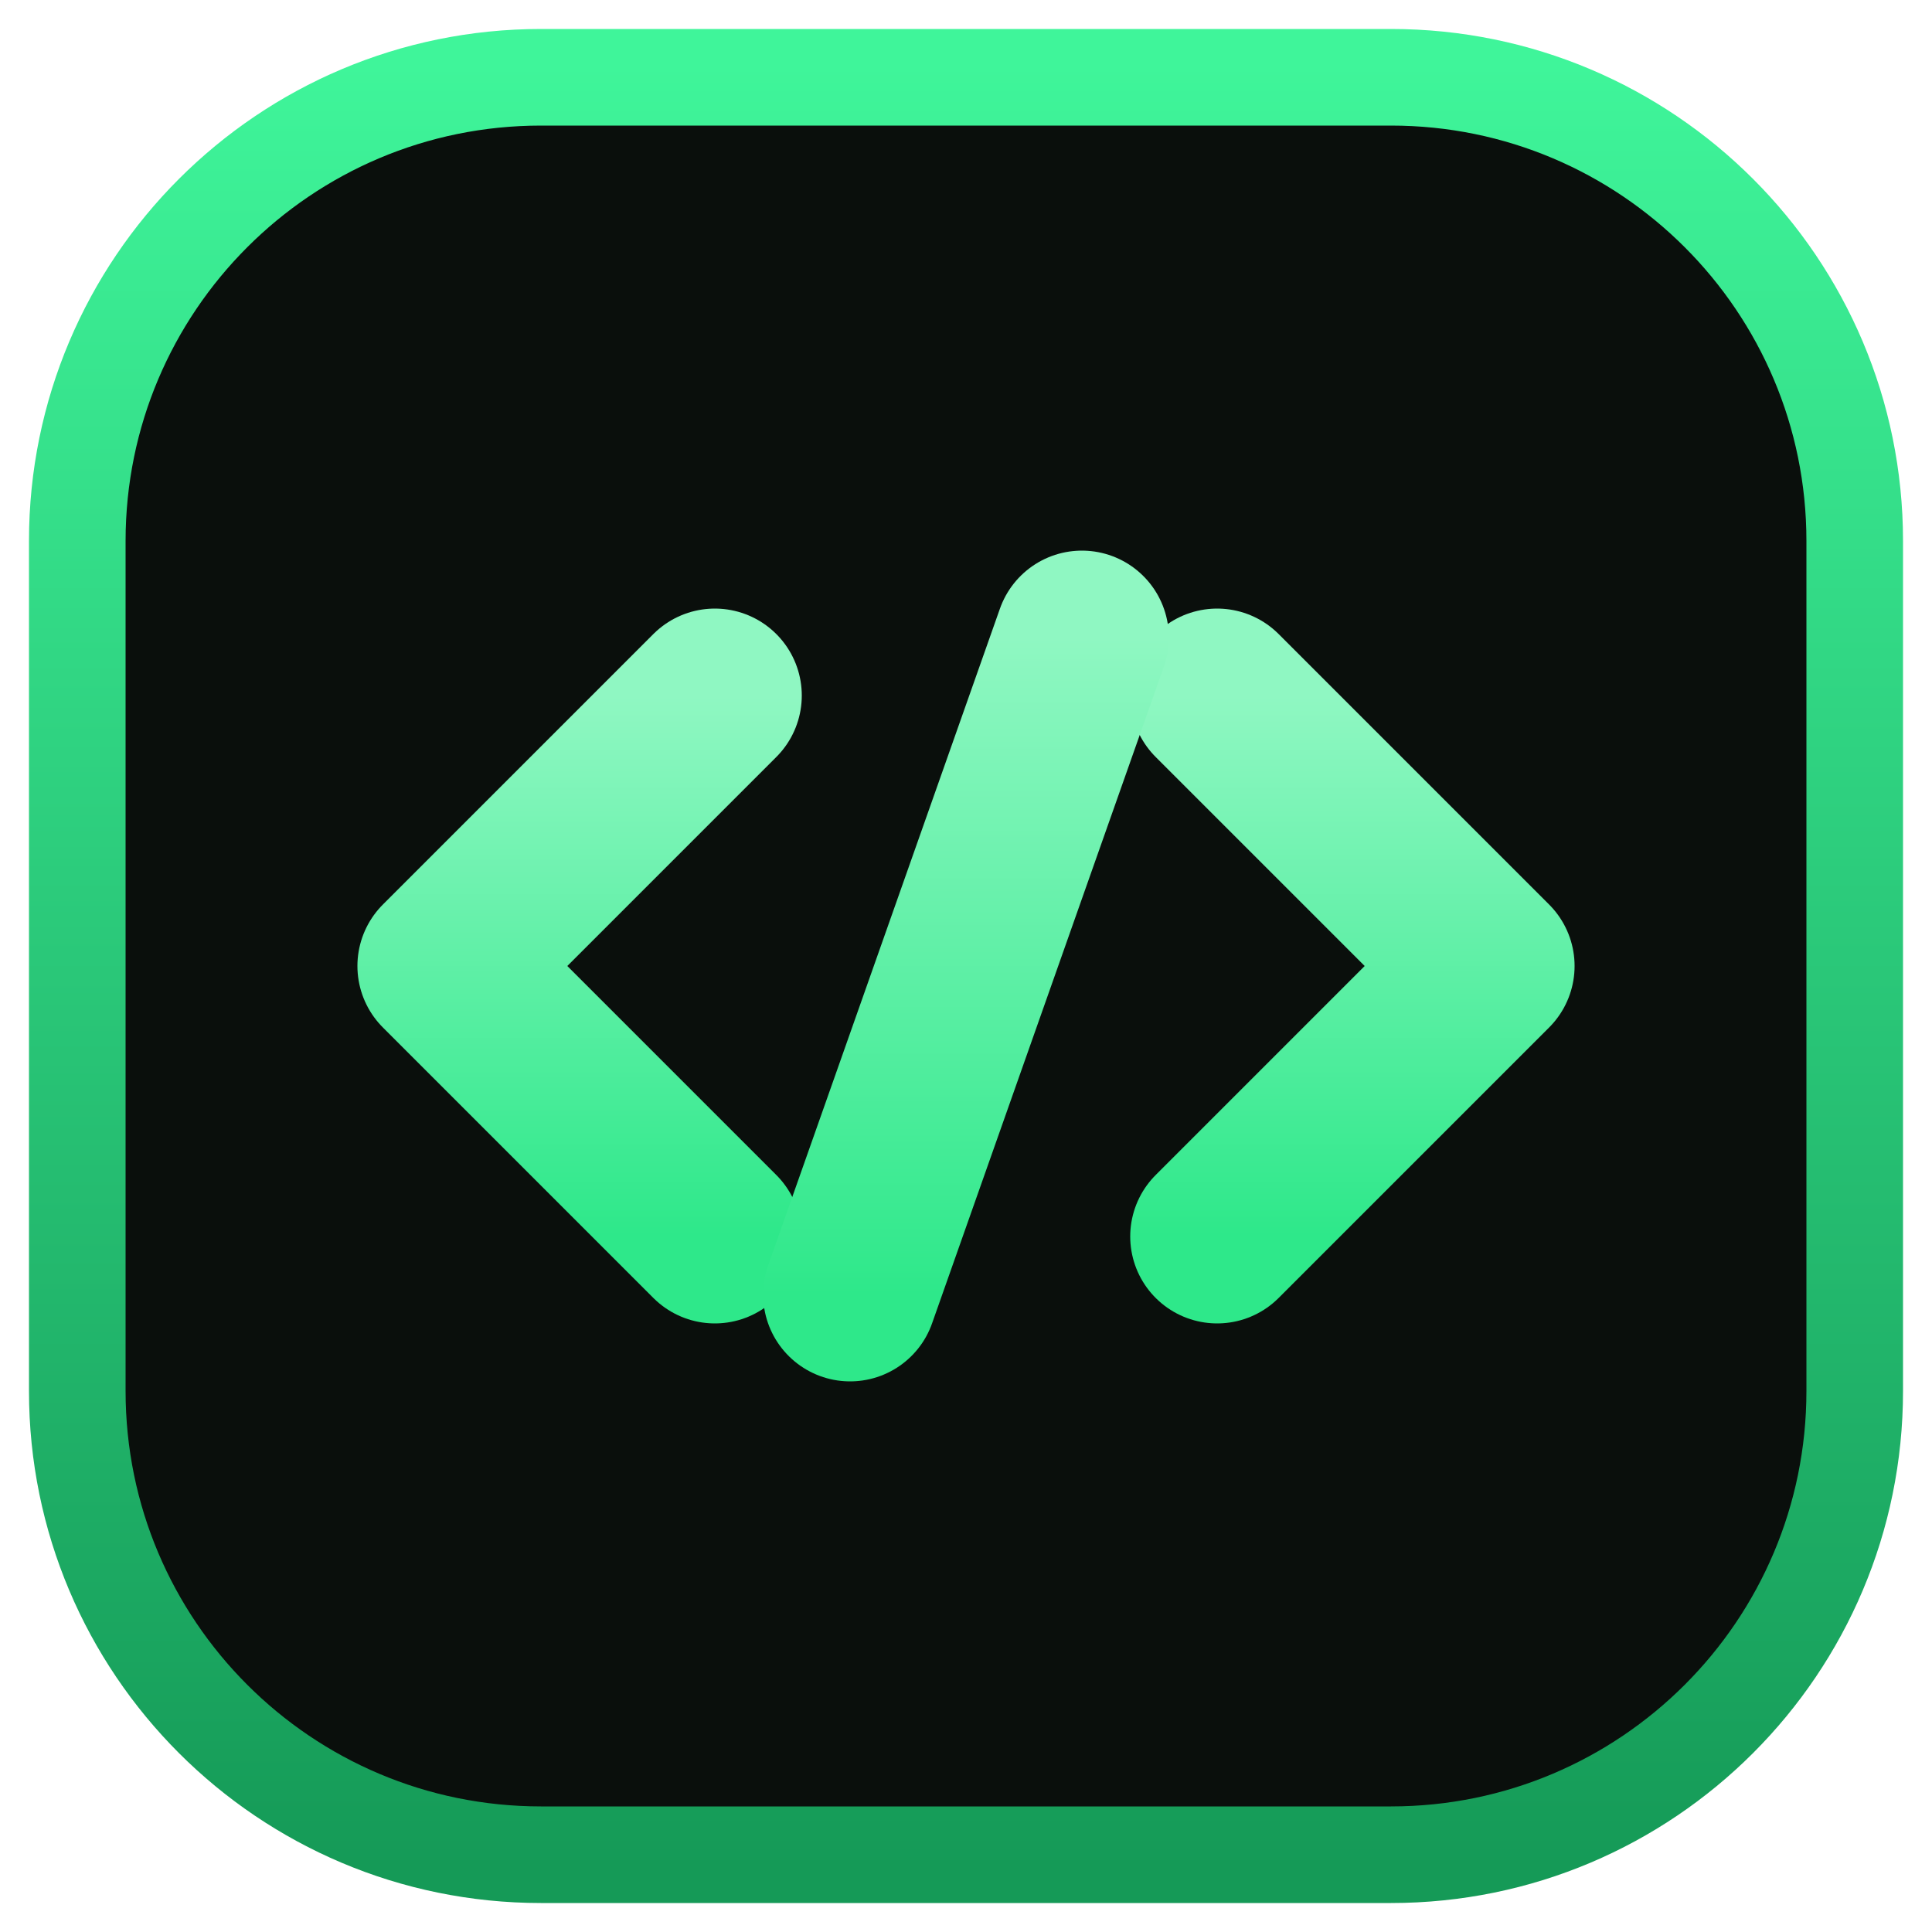
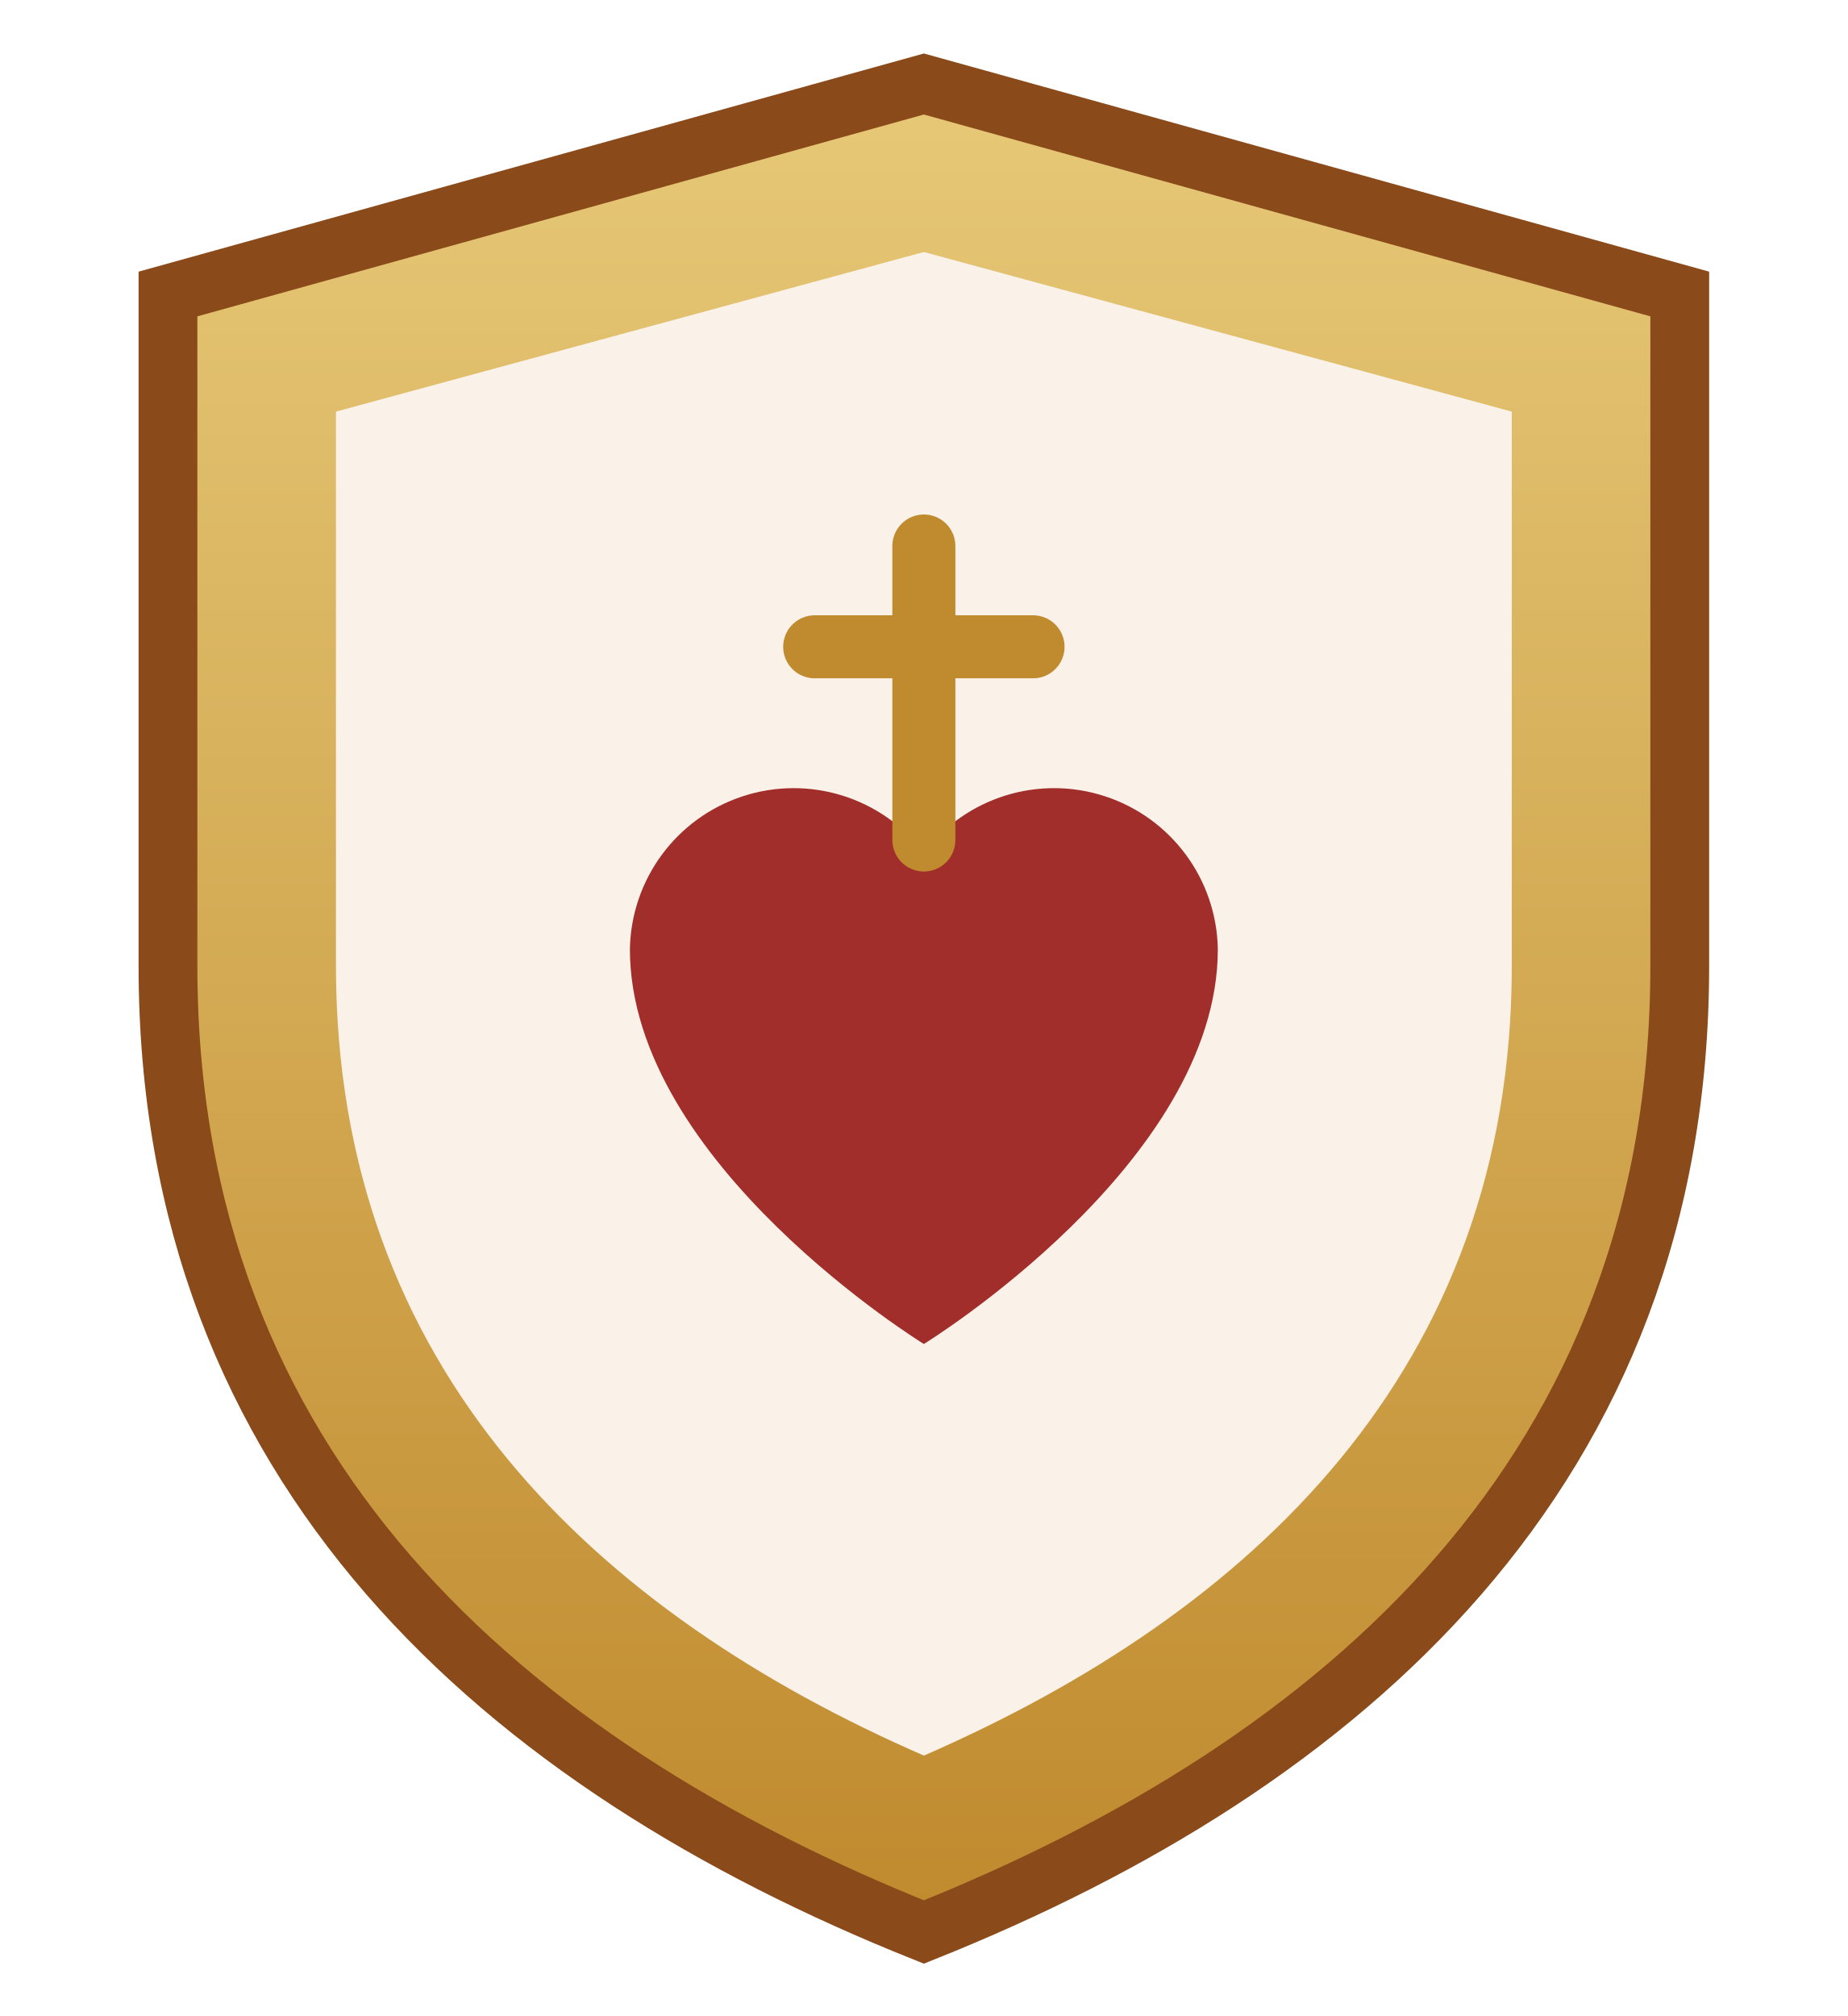
- <svg xmlns="http://www.w3.org/2000/svg" viewBox="0 0 100 100" width="100" height="100">
+ <svg xmlns="http://www.w3.org/2000/svg" viewBox="0 0 44 48" width="44" height="48">
  <defs>
-     <linearGradient id="ring" x1="0" y1="0" x2="0" y2="1">
-       <stop offset="0" stop-color="#3ff59a" />
-       <stop offset="1" stop-color="#159a57" />
-     </linearGradient>
-     <linearGradient id="glyph" x1="0" y1="0" x2="0" y2="1">
-       <stop offset="0" stop-color="#8ff7c2" />
-       <stop offset="1" stop-color="#2ee88a" />
+     <linearGradient id="s" x1="0" y1="0" x2="0" y2="1">
+       <stop offset="0" stop-color="#e6c877" />
+       <stop offset="1" stop-color="#c08a2e" />
    </linearGradient>
  </defs>
-   <rect x="4" y="4" width="92" height="92" rx="24" fill="#0a0f0c" stroke="url(#ring)" stroke-width="5" />
-   <g fill="none" stroke="url(#glyph)" stroke-width="9" stroke-linecap="round" stroke-linejoin="round">
-     <path d="M37 36 L23 50 L37 64" />
-     <path d="M63 36 L77 50 L63 64" />
-     <path d="M56 33 L44 67" />
-   </g>
+   <path d="M22 2 40 7v16c0 12-8 19-18 23C12 42 4 35 4 23V7L22 2Z" fill="url(#s)" stroke="#8a4a1a" stroke-width="1.4" />
+   <path d="M22 6 36 9.8V23c0 9.6-6.2 15.4-14 18.8C14.2 38.4 8 32.6 8 23V9.8L22 6Z" fill="#faf1e8" />
+   <path d="M22 32s-7-4.3-7-9.4a3.9 3.9 0 0 1 7-2.3 3.9 3.9 0 0 1 7 2.3C29 27.7 22 32 22 32Z" fill="#a12e2a" />
+   <path d="M22 20V13M19.4 15.4h5.2" stroke="#c08a2e" stroke-width="1.5" stroke-linecap="round" />
</svg>
